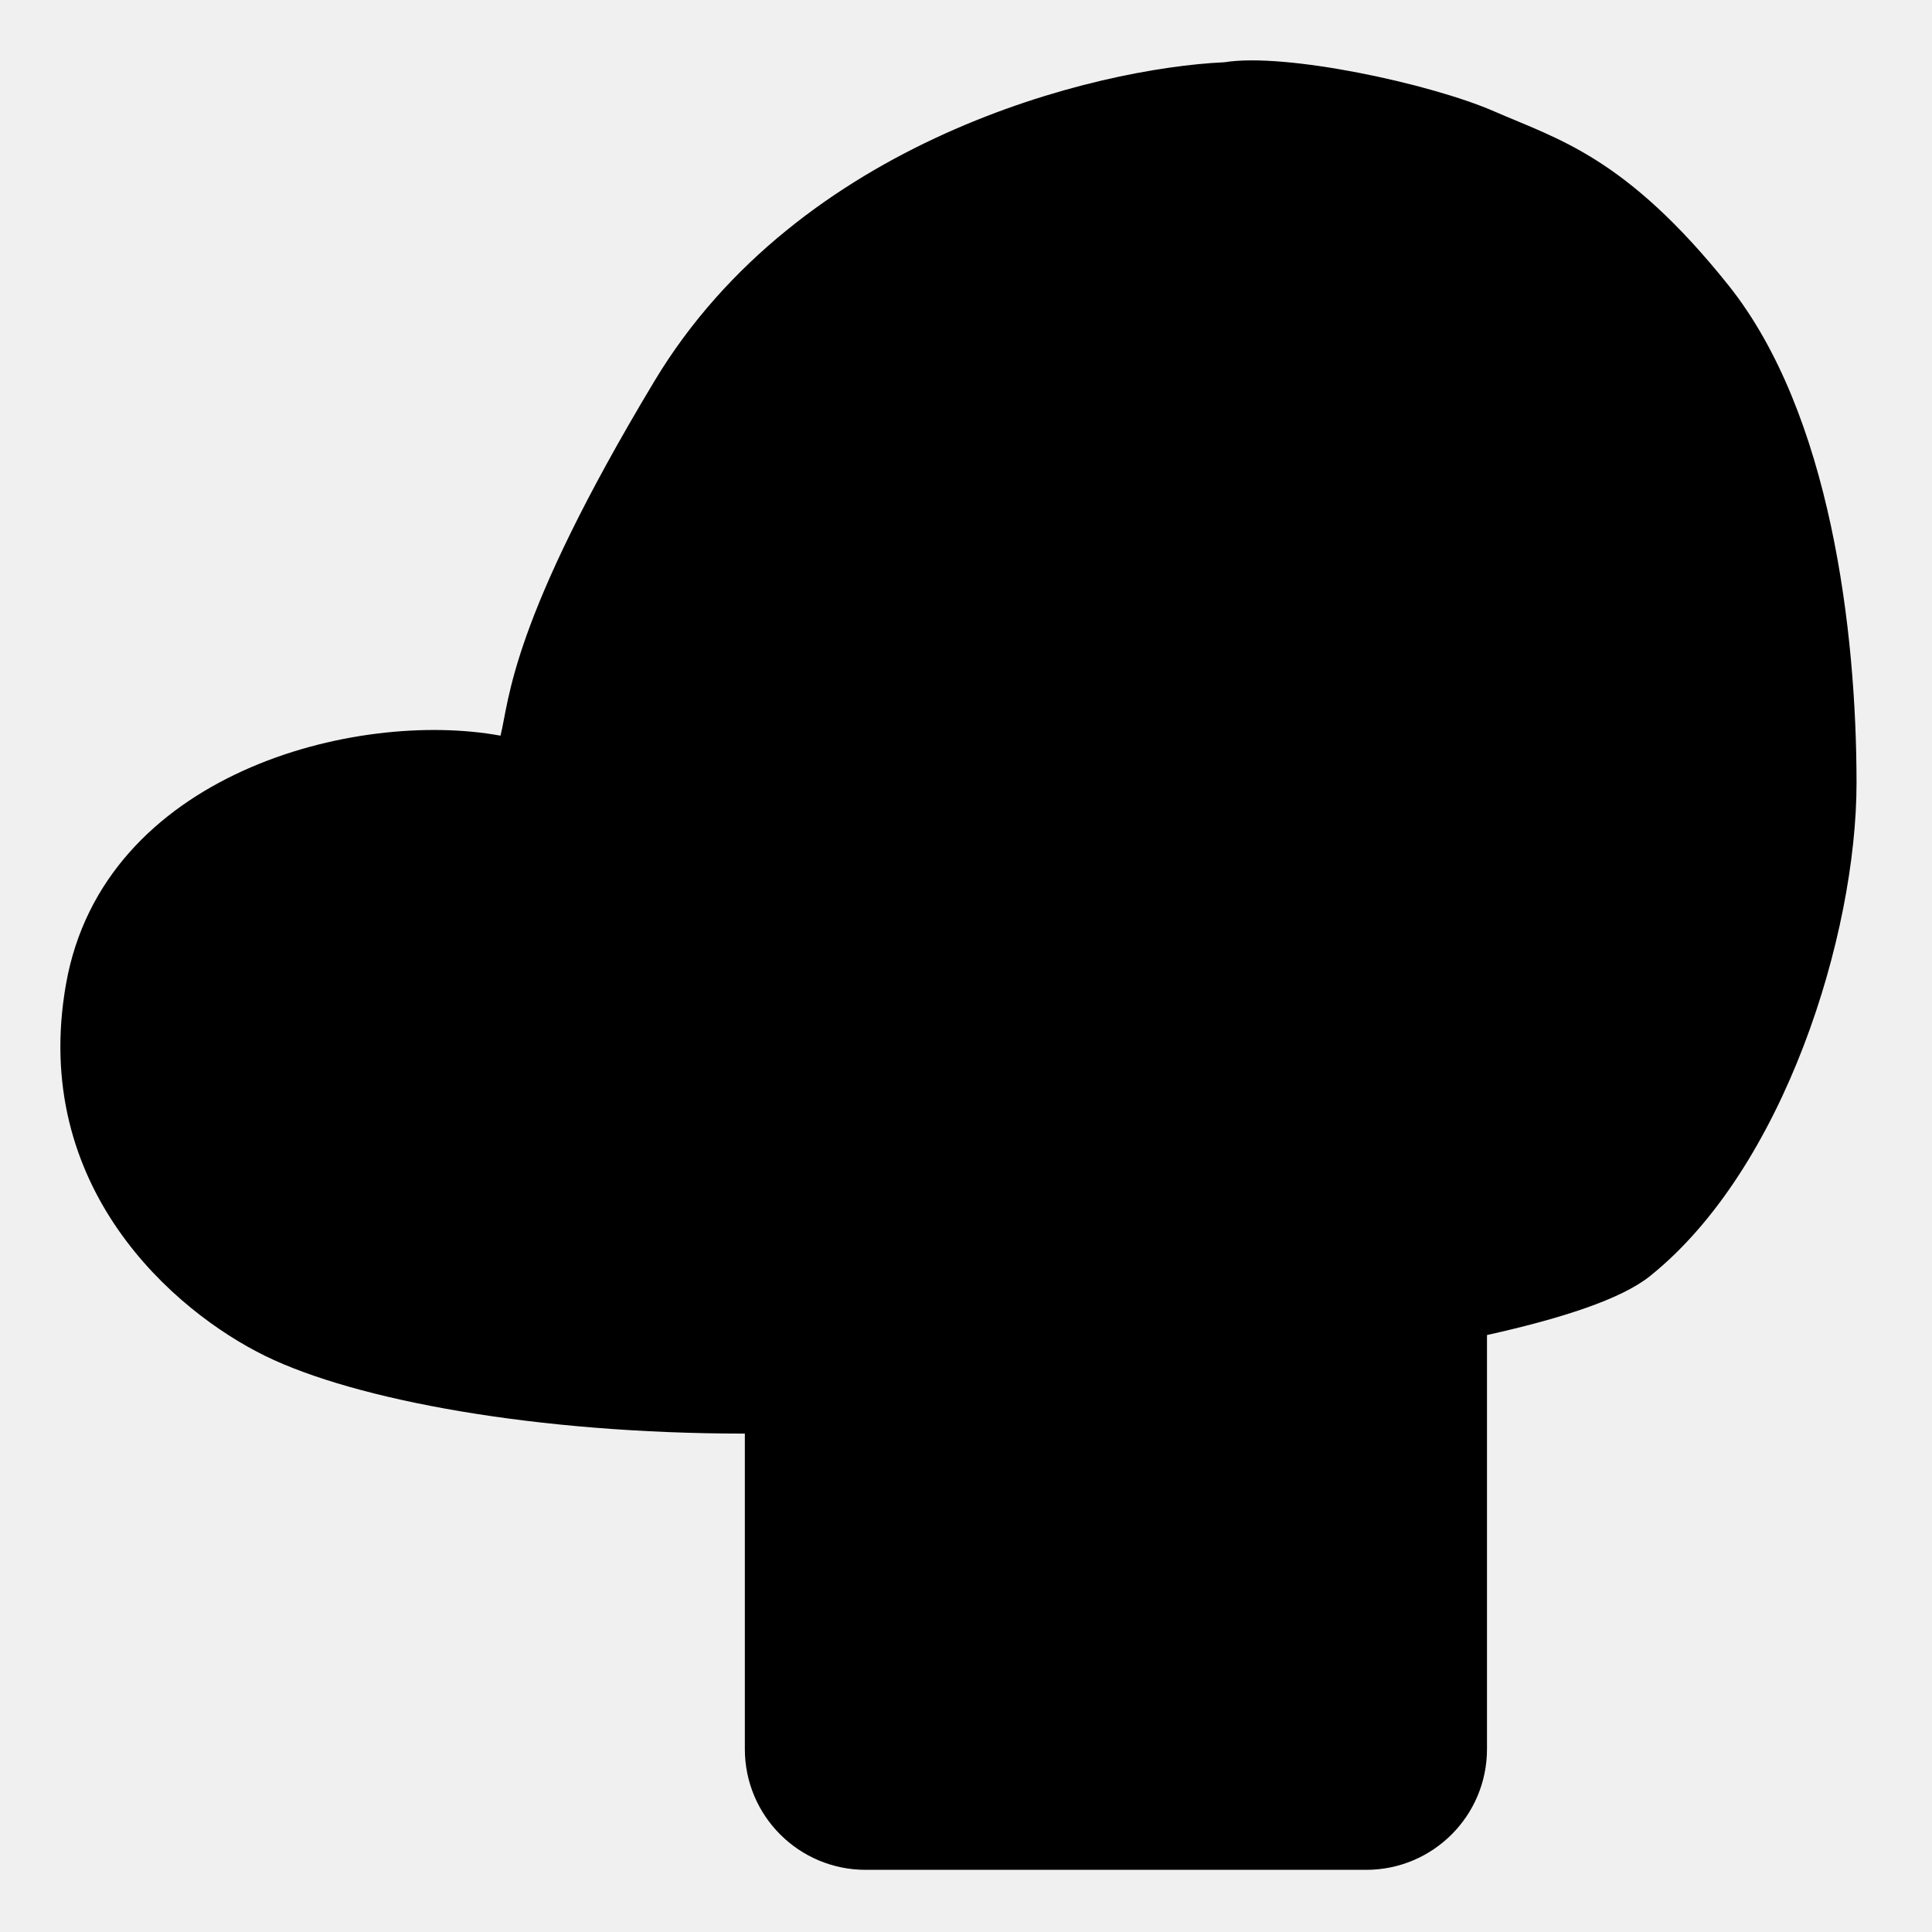
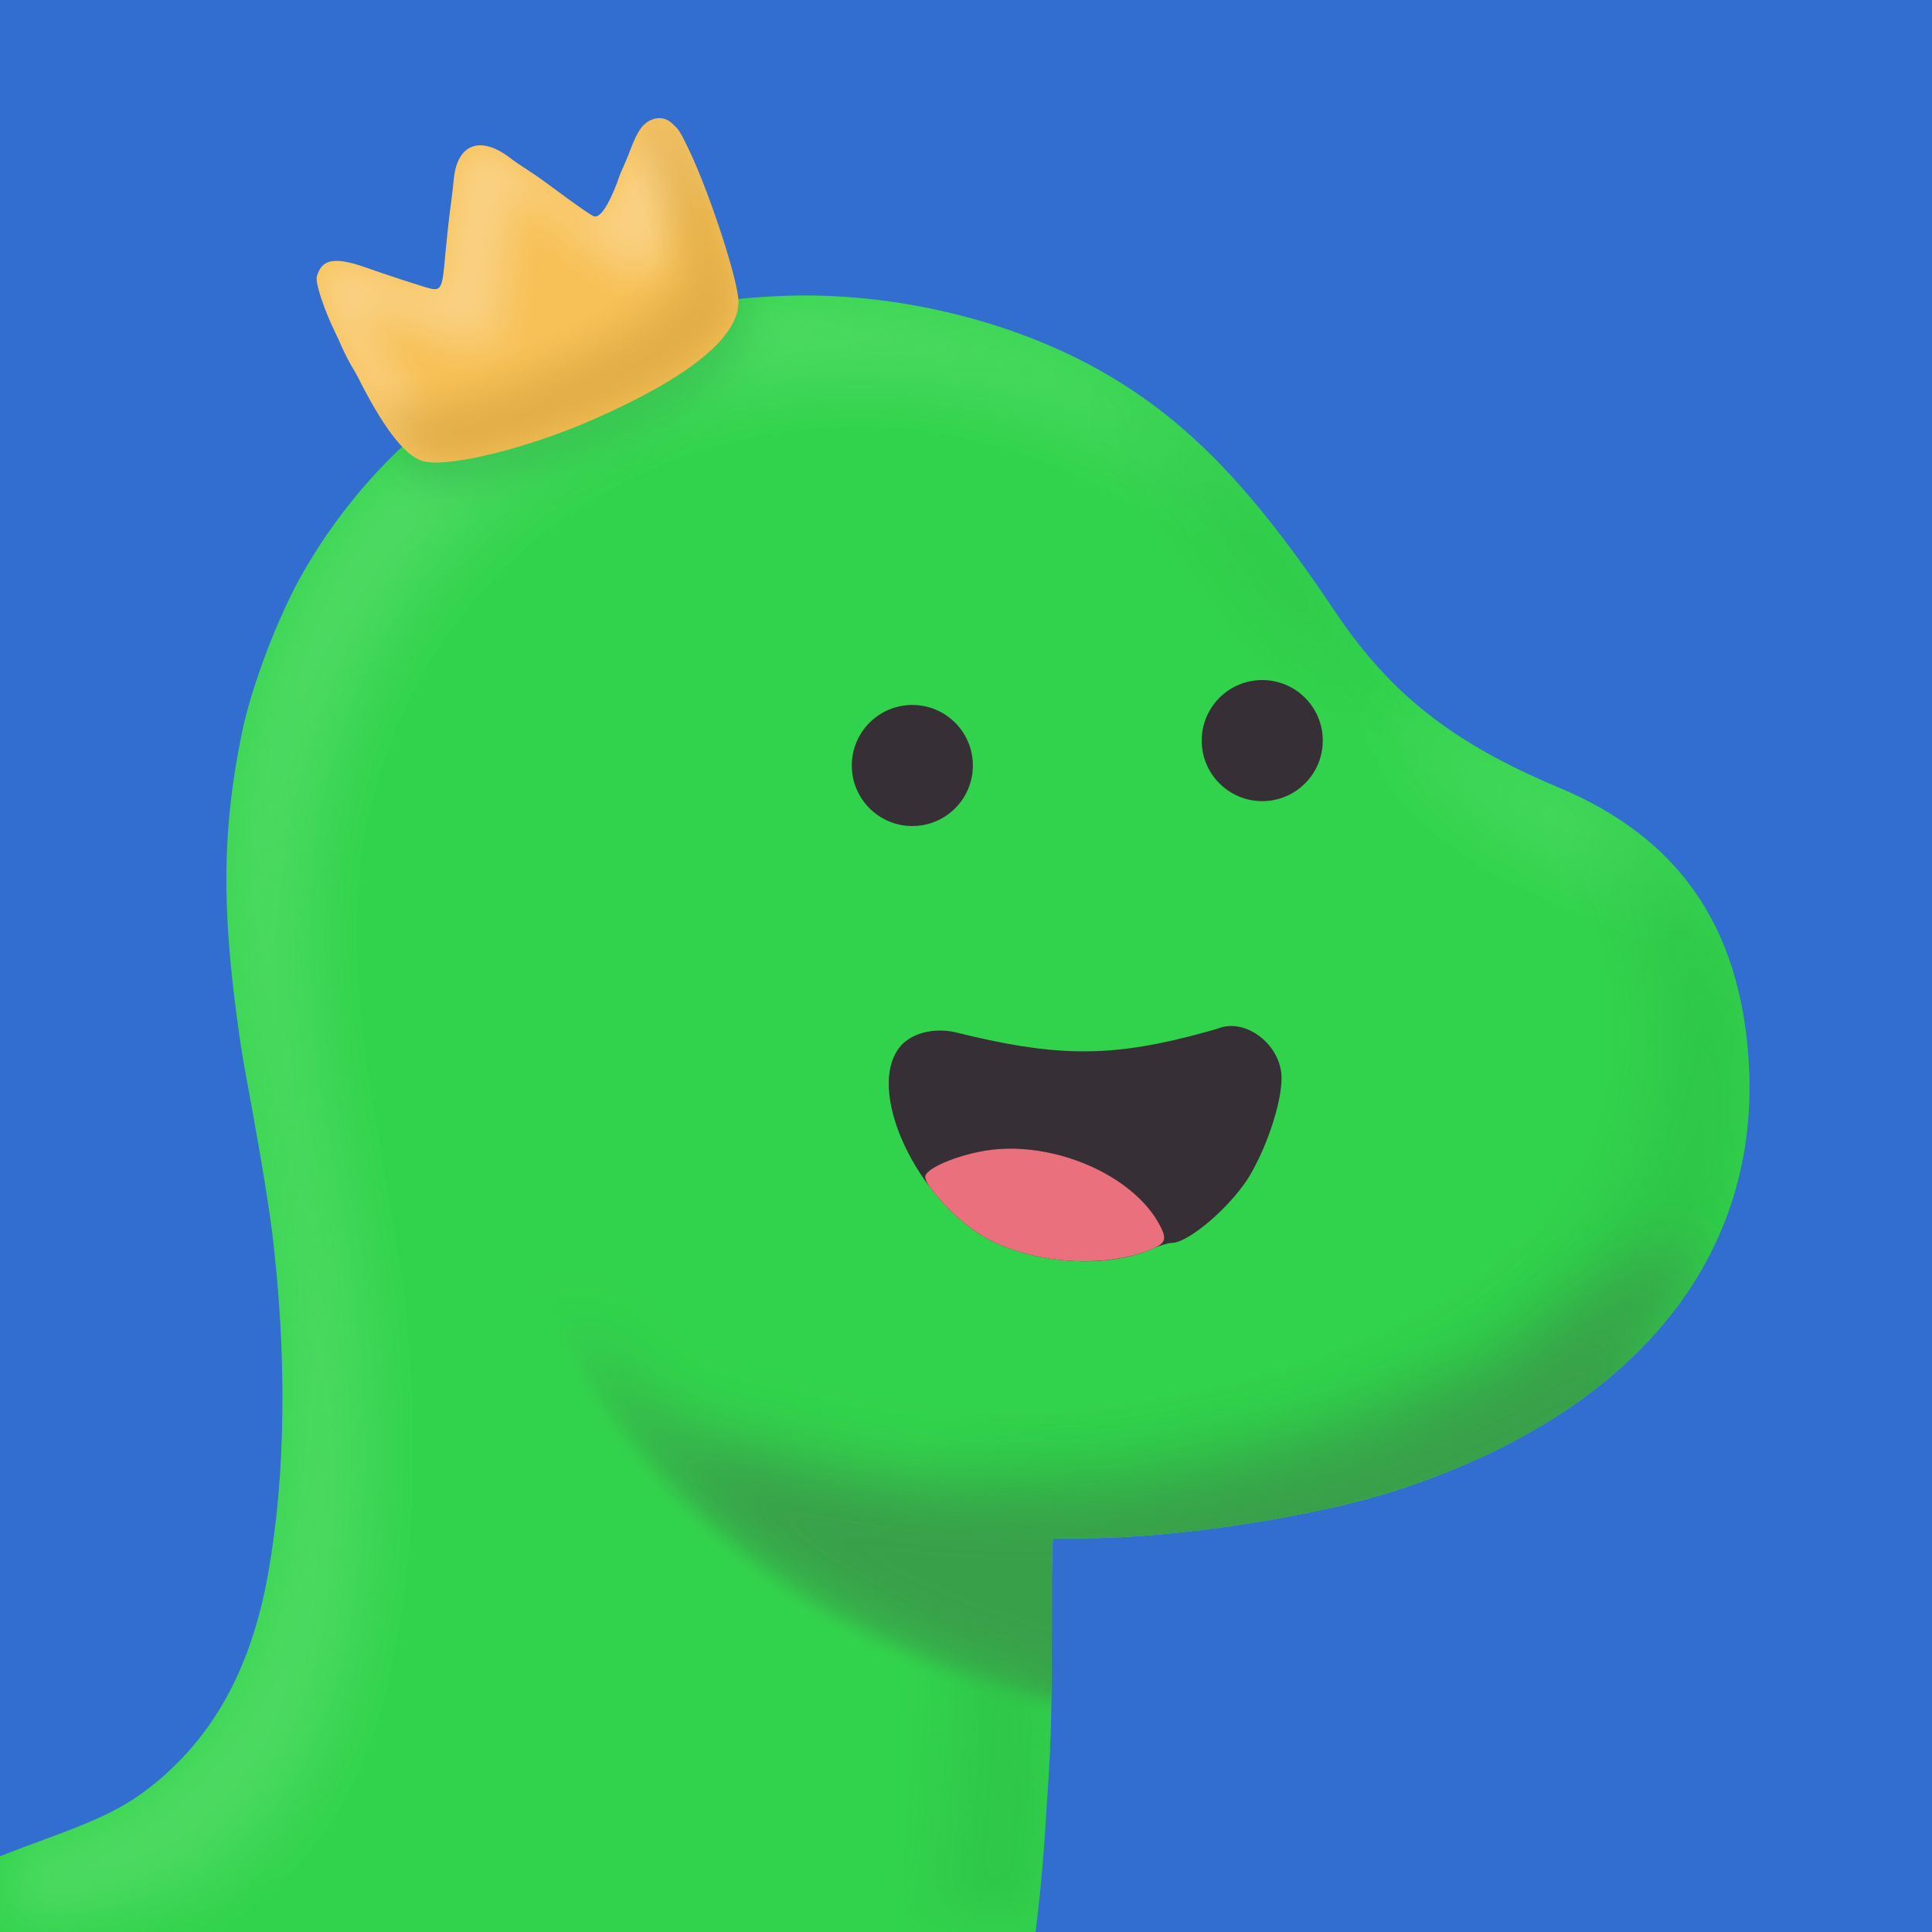
- <svg xmlns="http://www.w3.org/2000/svg" width="128" height="128" viewBox="0 0 128 128" fill="none">
-   <path d="M43.352 25.258C52.946 9.29 72.534 4.515 81.128 4.124C85.15 3.468 94.786 5.54 99 7.381C103.214 9.223 107.699 10.382 114.5 18.881C121.301 27.381 123 41.882 123 51.882C123 61.882 118.222 77.411 109.31 84.549C107.413 86.069 103.482 87.346 98.517 88.45V115.881C98.517 120.3 94.935 123.881 90.517 123.881H57.348C52.93 123.881 49.348 120.3 49.348 115.881V94.98C35.557 94.98 23.565 92.768 17.569 89.833C11.572 86.898 1.979 78.679 4.377 65.177C6.855 51.227 23.565 46.978 33.159 48.74C33.758 46.391 33.758 41.225 43.352 25.258Z" fill="black" />
+ <svg xmlns="http://www.w3.org/2000/svg" viewBox="50 16 450 450" role="img" aria-labelledby="title">
+   <defs>
+     <path id="body" d="M232.8 84.9C183.4 86.7 143.3 109.8 120.5 149.5C114.8 159.5 108.6 175.7 106.3 186.9C101.8 208.9 101.6 227.1 105.4 254.6C106.2 260.8 106.7 263.3 108.8 274.8C111 286.9 112.5 296.3 113.3 302.3C116.9 331.6 116.6 359.5 112.4 382.8C108.6 403.9 100.3 419.4 86.9 430.7C79.9 436.5 74.7 439.2 60.2 444.5C33.2 454.3 14.3 464.3 1.4 475.4C0.1 476.5 0.1 476.5-24.9 476.5L-50 476.5L-50 519.3L-50 562L116.6 562L283.3 562L283.3 536.8C283.3 515.9 283.3 511.4 283.6 510.3C285.2 504 287.4 492.2 288.9 482.1C289.4 478.7 290 474.4 290.3 472.6C291.7 463.1 292.7 453.3 293.5 441.5C293.6 439.4 293.9 435.1 294.1 432C294.8 421.6 295 413.2 295 393.8C295 376.5 295.1 374.6 295.4 374.4C295.6 374.3 298.7 374.3 302.2 374.3C323.8 374.3 356.3 369.3 375.4 363.1C430.7 345 460.2 309 457.3 263.1C455.3 231.8 441 211.1 413 199.4C388.4 189.1 373.8 177.6 361 158.5C341.1 128.8 325.9 113.3 305.7 102C284.7 90.3 257.6 84 232.8 84.9Z" />
+     <path id="accessory-shape" d="M201.3 44.1C199.5 45.1 198.5 46.6 196.9 50.7C196.2 52.6 195.3 54.6 195.1 55.1C194.8 55.7 194.2 57.1 193.8 58.4C191.8 63.7 189.8 66.8 188.4 66.4C187.8 66.3 183.2 63 179 59.9C177.7 58.9 175.2 57.1 173.5 56C171.8 54.9 169.4 53.3 168.3 52.4C161.6 47.6 156.5 49.7 155.7 57.7C155.6 59 155.3 61.4 155.1 62.9C154.4 68.3 154.3 69.4 153.7 75.5C153 83.7 152.8 84 149.1 82.9C145.9 81.9 140.2 80.1 134.6 78.1C127.8 75.8 124.9 76.4 123.8 80.4C123.4 81.9 125.5 88.2 128.2 93.7C128.6 94.5 129.3 96 129.7 97C130.2 98.1 131.1 99.9 131.8 101.1C132.6 102.4 133.6 104.2 134.1 105.3C140 116.7 144.8 122.6 148.9 123.5C155.2 124.8 173.5 120.2 188.6 113.5C210.6 103.8 222 94.5 222 86.3C222 81.7 215.7 62.1 210.7 51.4C208.5 46.8 208.2 46.3 206.9 45.1C205.3 43.4 203.4 43.1 201.3 44.1Z" />
+     <clipPath id="clip-frame">
+       <rect x="50" y="16" width="450" height="450" />
+     </clipPath>
+     <clipPath id="clip-mouth">
+       <path d="M333.6 255.6C332.9 255.8 329.8 256.7 326.6 257.5C307.6 262.3 294.9 262 272.8 256.5C267.5 255.2 261.9 256.7 259.4 260.1C251.2 271.1 265.3 298.6 282.8 305.9C294.4 310.8 309.2 311.1 318.8 306.7C320.2 306.1 322.1 305.5 322.9 305.5C327 305.5 337.4 296.4 341.4 289.3C345.4 282.3 348.5 272.6 348.5 267.1C348.5 259.4 340.1 252.9 333.6 255.6Z" />
+     </clipPath>
+     <clipPath id="clip-body">
+       <use href="#body" />
+     </clipPath>
+     <clipPath id="clip-accessory">
+       <use href="#accessory-shape" />
+     </clipPath>
+     <filter id="soft" filterUnits="userSpaceOnUse" x="-64" y="-64" width="640" height="640">
+       <feGaussianBlur stdDeviation="7.5" />
+     </filter>
+     <filter id="softer" filterUnits="userSpaceOnUse" x="-64" y="-64" width="640" height="640">
+       <feGaussianBlur stdDeviation="4" />
+     </filter>
+     <filter id="edge" filterUnits="userSpaceOnUse" x="-64" y="-64" width="640" height="640">
+       <feGaussianBlur stdDeviation="2" />
+     </filter>
+     <mask id="mask-jaw">
+       <path d="M176 316.3C195.6 365.6 242.8 400.7 294 412L480 412L480 0L150 0L150 316.3Z" fill="#fff" filter="url(#edge)" />
+     </mask>
+     <mask id="body-light">
+       <g filter="url(#soft)">
+         <use href="#body" fill="#fff" />
+         <use href="#body" x="12.5" y="12.5" fill="#000" />
+       </g>
+     </mask>
+     <mask id="body-shade">
+       <g filter="url(#soft)">
+         <use href="#body" fill="#fff" />
+         <use href="#body" x="-15" y="-12.5" fill="#000" />
+       </g>
+     </mask>
+     <mask id="accessory-light">
+       <g filter="url(#softer)">
+         <use href="#accessory-shape" fill="#fff" />
+         <use href="#accessory-shape" x="10" y="10" fill="#000" />
+       </g>
+     </mask>
+     <mask id="accessory-shade">
+       <g filter="url(#softer)">
+         <use href="#accessory-shape" fill="#fff" />
+         <use href="#accessory-shape" x="-9" y="-9" fill="#000" />
+       </g>
+     </mask>
+   </defs>
+   <g clip-path="url(#clip-frame)">
+     <rect x="50" y="16" width="450" height="450" fill="#326ED0" />
+     <g id="dino">
+       <use href="#body" fill="#32D34C" />
+       <g clip-path="url(#clip-body)">
+         <rect width="512" height="512" fill="#7CE68A" opacity="0.4" mask="url(#body-light)" />
+         <rect width="512" height="512" fill="#24A63F" opacity="0.3" mask="url(#body-shade)" />
+         <g mask="url(#mask-jaw)">
+           <path d="M438.3 306.5C437.5 306.9 436.7 307.4 436.5 307.6C436.3 307.8 436 308 435.9 308C435.6 308 431.6 310.4 430.1 311.5C429.6 311.9 427.2 313.3 424.9 314.6C422.6 315.9 420.1 317.5 419.5 318C418.9 318.6 416.8 320.2 414.9 321.6C410.7 324.7 407.8 327.2 404.4 330.3C402.6 331.9 401.4 332.7 400 333.4C397.4 334.6 395.9 335.4 394.4 336.4C393.7 336.8 392 337.6 390.6 338.1C389.1 338.6 387.2 339.4 386.3 339.8C385.4 340.2 383.2 341.1 381.5 341.8C377.2 343.5 375.4 344.4 373.4 345.6C370.9 347.2 366.2 349.1 363.9 349.6C359.9 350.4 356.1 351.5 349.4 353.8C347 354.6 335.9 357 334.6 357C333.9 357 326.1 359 323.3 359.9C321.4 360.5 318.7 360.9 313 361.5C311.7 361.7 308.1 362.1 304.9 362.4C298.1 363.2 279.6 363.4 278.5 362.6C278.4 362.6 276.9 362.5 275.1 362.4C273.3 362.3 270.5 362.1 268.9 361.9C267.2 361.7 264.4 361.3 262.6 361.1C260.9 360.9 258.8 360.6 258.1 360.4C256.8 359.9 254.3 359.6 250.3 359.3C248.8 359.1 246.9 358.8 246.1 358.6C245.3 358.3 243.4 357.9 242.1 357.8C240.8 357.6 238.9 357.2 238.1 356.9C233.1 354.9 227.2 353.5 222.9 353.3C220.2 353.1 219.7 352.9 217.9 352.1C216.4 351.4 215.4 351.2 214.1 351.1C213.2 351 211.9 350.9 211.4 350.7C207 349.6 195 340.2 188.4 332.8C182.9 326.6 182 325.8 182 327C182 328.4 184.7 333.8 188.7 340.1C209.3 373.2 246.8 399.7 288.3 410.4C295.9 412.4 295.6 409.9 293.3 443.5C292.6 453.5 291.6 462.8 290.6 470.2C290.1 473.5 290.1 473.9 291.4 474.9C292.8 475.9 473.2 475.3 474.3 474.3C475.8 472.8 475.8 340 474.3 338.5C473.3 337.5 473.3 337.5 450.6 337.5C425.6 337.5 426.8 337.6 426.8 336.1C426.8 335.5 427.2 334.9 429.1 333.3C436.6 326.3 445.4 314.8 445.9 311.4C446.1 310.1 446 310.1 445 309.2C444.4 308.6 443.9 307.9 443.8 307.6C443.1 306 440.3 305.4 438.3 306.5Z" fill="#37A049" filter="url(#soft)" />
+         </g>
+         <use href="#accessory-shape" x="2" y="6" fill="#24A63F" opacity="0.35" filter="url(#softer)" />
+       </g>
+     </g>
+     <g id="face" fill="#362F36">
+       <circle cx="262.5" cy="194.3" r="14.1" />
+       <circle cx="344" cy="188.5" r="14.1" />
+       <path d="M333.6 255.6C332.9 255.8 329.8 256.7 326.6 257.5C307.6 262.3 294.9 262 272.8 256.5C267.5 255.2 261.9 256.7 259.4 260.1C251.2 271.1 265.3 298.6 282.8 305.9C294.4 310.8 309.2 311.1 318.8 306.7C320.2 306.1 322.1 305.5 322.9 305.5C327 305.5 337.4 296.4 341.4 289.3C345.4 282.3 348.5 272.6 348.5 267.1C348.5 259.4 340.1 252.9 333.6 255.6Z" />
+       <path d="M279.6 284C272.8 285.1 265.5 288.2 265.5 290.1C265.5 292.4 272.2 299.6 277.7 303.3C288.1 310.2 306.6 311.9 318.4 306.9C321.4 305.6 321.8 304.6 320.3 301.7C314.3 289.8 295.3 281.5 279.6 284Z" fill="#EB707D" clip-path="url(#clip-mouth)" />
+     </g>
+     <g id="accessory">
+       <path d="M201.3 44.1C199.5 45.1 198.5 46.6 196.9 50.7C196.2 52.6 195.3 54.6 195.1 55.1C194.8 55.7 194.2 57.1 193.8 58.4C191.8 63.7 189.8 66.8 188.4 66.4C187.8 66.3 183.2 63 179 59.9C177.7 58.9 175.2 57.1 173.5 56C171.8 54.9 169.4 53.3 168.3 52.4C161.6 47.6 156.5 49.7 155.7 57.7C155.6 59 155.3 61.4 155.1 62.9C154.4 68.3 154.3 69.4 153.7 75.5C153 83.7 152.8 84 149.1 82.9C145.9 81.9 140.2 80.1 134.6 78.1C127.8 75.8 124.9 76.4 123.8 80.4C123.4 81.9 125.5 88.2 128.2 93.7C128.6 94.5 129.3 96 129.7 97C130.2 98.1 131.1 99.9 131.8 101.1C132.6 102.4 133.6 104.2 134.1 105.3C140 116.7 144.8 122.6 148.9 123.5C155.2 124.8 173.5 120.2 188.6 113.5C210.6 103.8 222 94.5 222 86.3C222 81.7 215.7 62.1 210.7 51.4C208.5 46.8 208.2 46.3 206.9 45.1C205.3 43.4 203.4 43.1 201.3 44.1Z" fill="#F7C157" />
+       <g clip-path="url(#clip-accessory)">
+         <rect width="512" height="512" fill="#FAD58F" opacity="0.8" mask="url(#accessory-light)" />
+         <rect width="512" height="512" fill="#DCA842" opacity="0.8" mask="url(#accessory-shade)" />
+       </g>
+     </g>
+   </g>
</svg>
